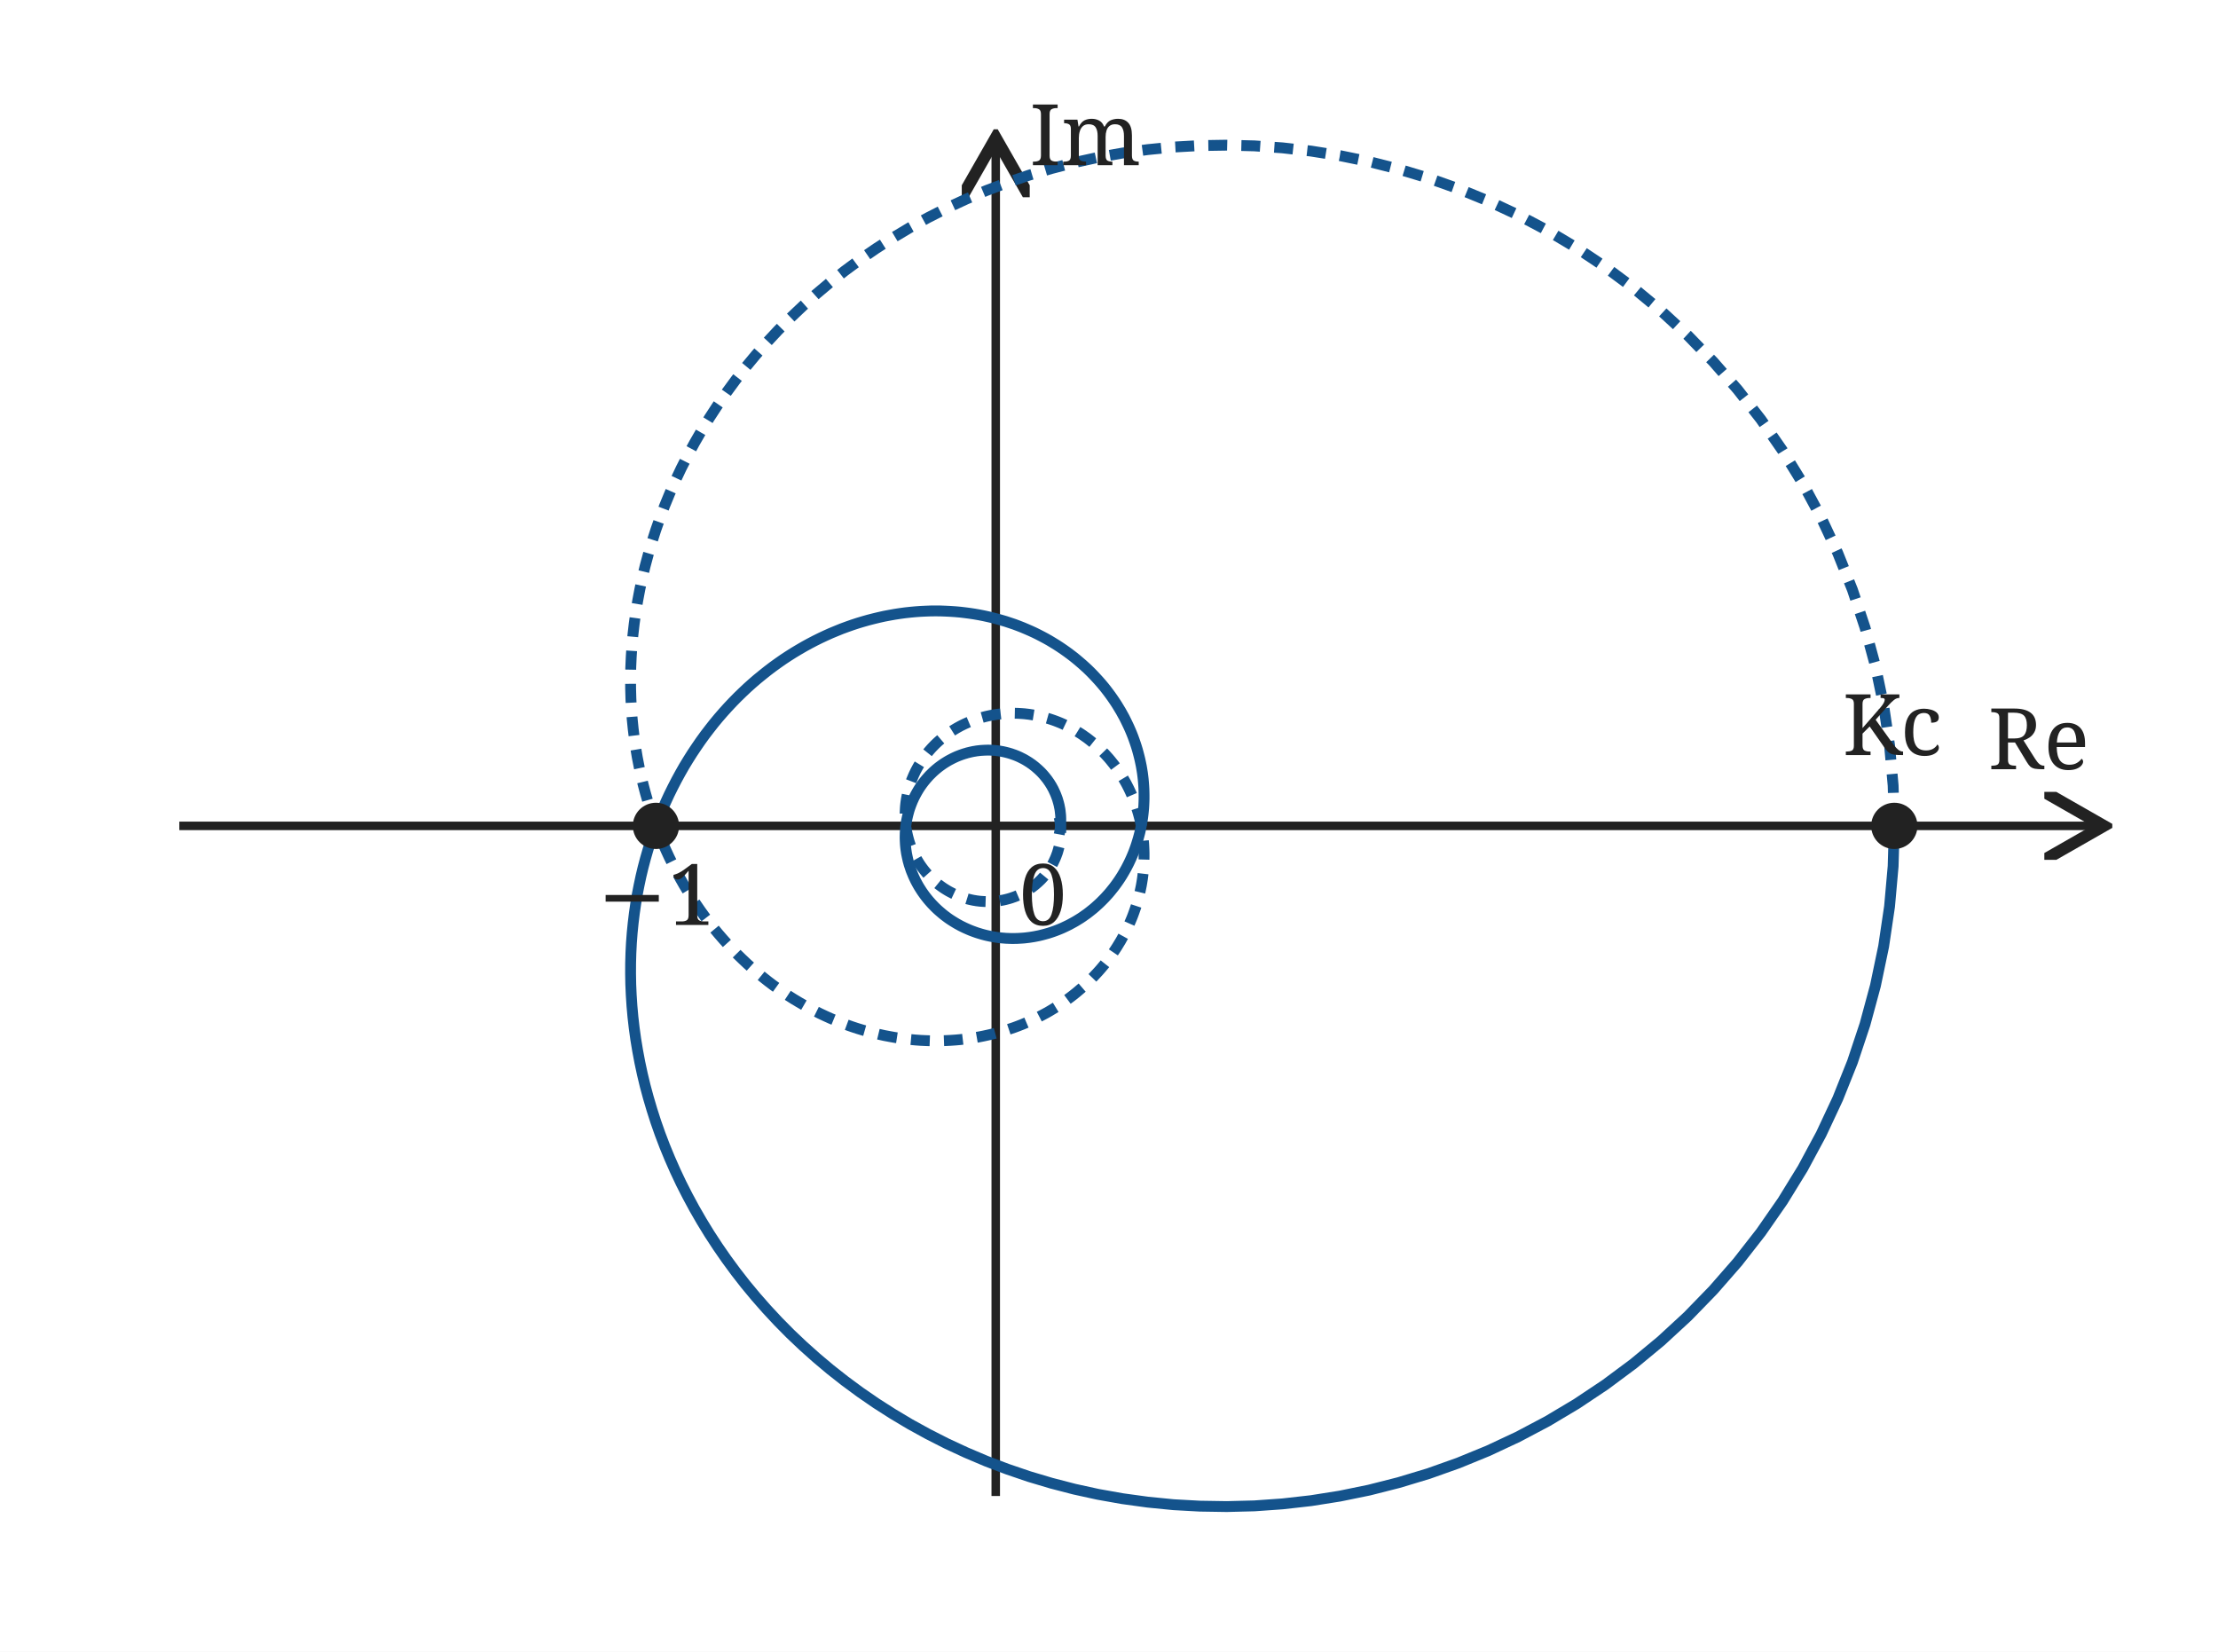
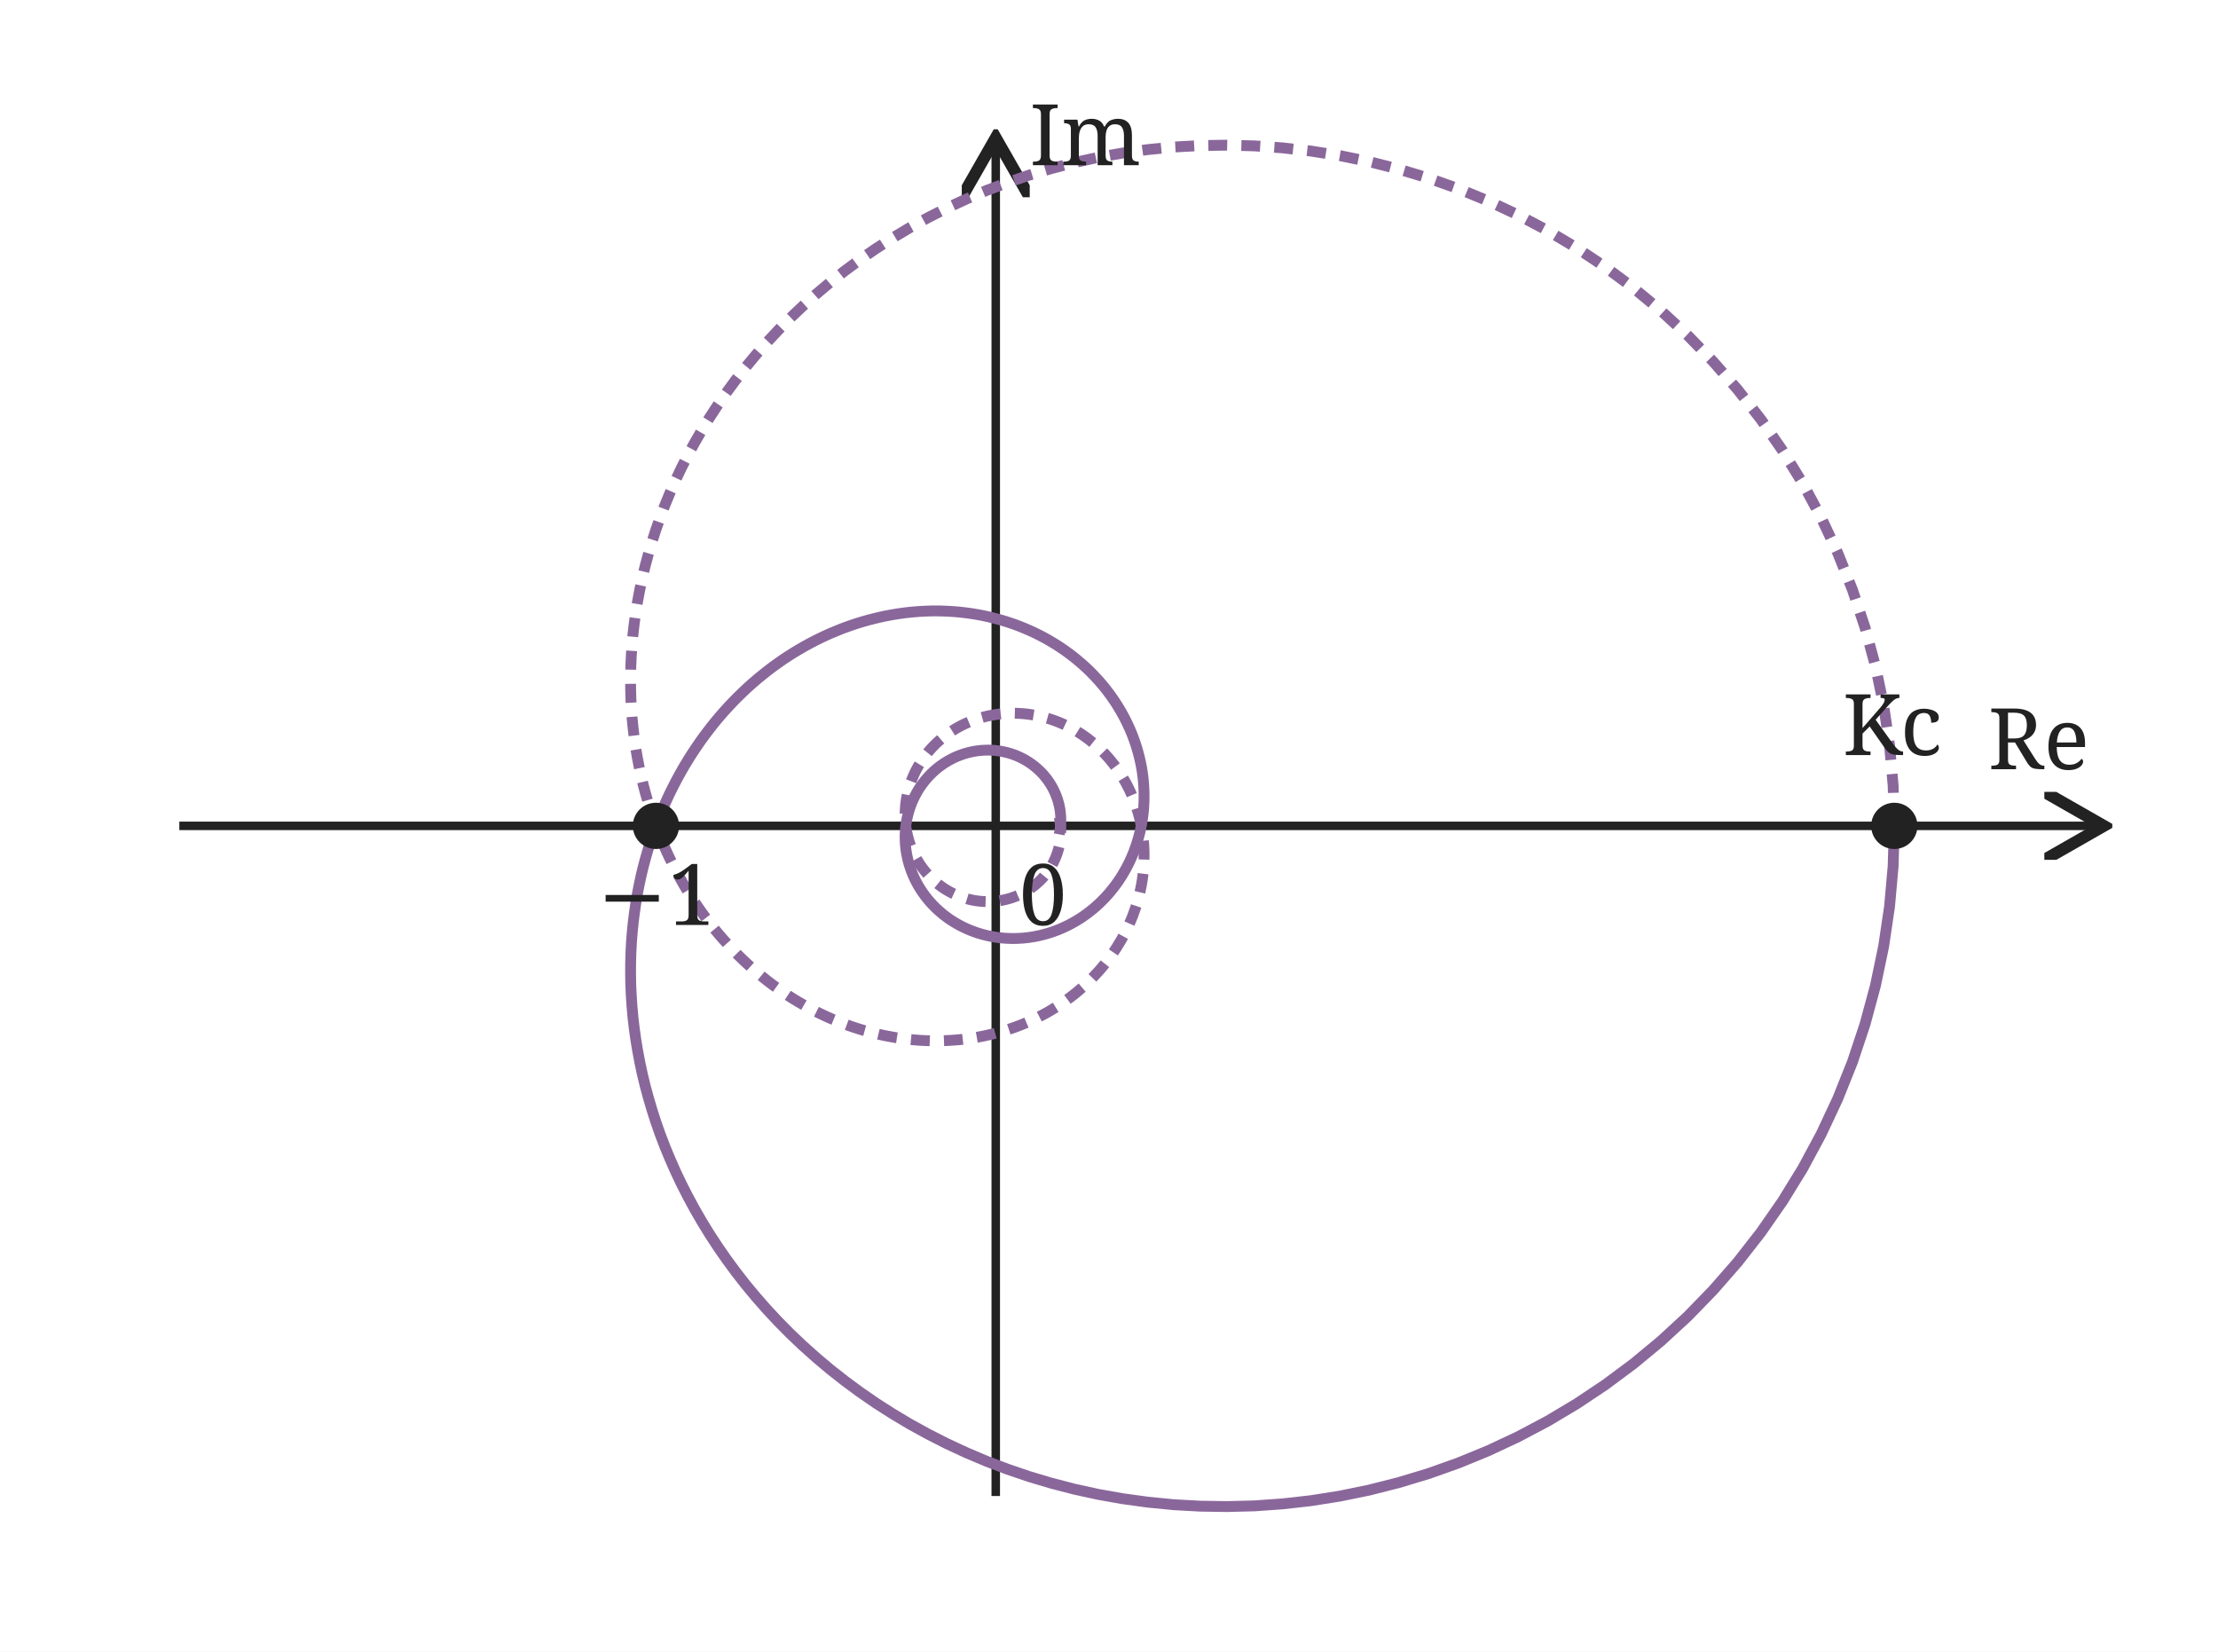
<svg xmlns="http://www.w3.org/2000/svg" viewBox="0 0 470 350" role="img">
  <rect width="100%" height="100%" fill="white" />
  <defs>
    <marker id="arrow" markerWidth="8" markerHeight="8" refX="6" refY="4" orient="auto">
      <path d="M0 0L7 4L0 8" fill="none" stroke="#222" stroke-width="1.4" />
    </marker>
  </defs>
  <g stroke="#222" stroke-width="1.8" fill="none">
    <path d="M38 175H444" marker-end="url(#arrow)" />
    <path d="M211 317V31" marker-end="url(#arrow)" />
-     <polyline points="401.41,175.00 401.16,183.56 400.40,192.08 399.15,200.53 397.41,208.86 395.20,217.03 392.54,225.02 389.43,232.80 385.91,240.32 382.01,247.57 377.74,254.51 373.13,261.14 368.22,267.43 363.04,273.36 357.62,278.94 351.98,284.14 346.16,288.96 340.19,293.40 334.09,297.47 327.90,301.16 321.64,304.47 315.34,307.42 309.02,310.01 302.69,312.26 296.39,314.16 290.13,315.75 283.93,317.02 277.80,317.99 271.76,318.67 265.81,319.09 259.97,319.24 254.25,319.15 248.66,318.84 243.20,318.30 237.87,317.57 232.69,316.65 227.66,315.55 222.77,314.28 218.04,312.87 213.46,311.31 209.03,309.63 204.76,307.82 200.64,305.91 196.67,303.89 192.85,301.79 189.18,299.60 185.66,297.35 182.28,295.02 179.04,292.63 175.95,290.20 172.99,287.71 170.17,285.19 167.47,282.63 164.91,280.04 162.47,277.42 160.16,274.79 157.96,272.14 155.89,269.48 153.92,266.80 152.07,264.13 150.32,261.45 148.68,258.77 147.14,256.10 145.70,253.43 144.35,250.78 143.10,248.13 141.94,245.50 140.86,242.88 139.87,240.28 138.96,237.69 138.14,235.13 137.39,232.59 136.71,230.07 136.11,227.57 135.58,225.10 135.12,222.65 134.72,220.23 134.39,217.84 134.12,215.48 133.91,213.15 133.76,210.84 133.66,208.57 133.62,206.32 133.63,204.11 133.69,201.93 133.80,199.78 133.96,197.67 134.17,195.58 134.42,193.53 134.71,191.51 135.04,189.53 135.42,187.58 135.83,185.66 136.28,183.78 136.77,181.93 137.29,180.12 137.84,178.34 138.43,176.59 139.04,174.88 139.69,173.20 140.37,171.56 141.07,169.95 141.80,168.37 142.56,166.83 143.34,165.32 144.14,163.85 144.96,162.41 145.81,161.01 146.68,159.63 147.57,158.30 148.47,156.99 149.39,155.72 150.34,154.48 151.29,153.27 152.26,152.10 153.25,150.96 154.25,149.85 155.26,148.78 156.29,147.73 157.33,146.72 158.37,145.74 159.43,144.79 160.50,143.87 161.58,142.99 162.66,142.13 163.75,141.30 164.85,140.51 165.95,139.74 167.06,139.01 168.18,138.30 169.30,137.63 170.42,136.98 171.55,136.36 172.68,135.77 173.81,135.21 174.94,134.68 176.07,134.17 177.21,133.70 178.34,133.24 179.48,132.82 180.61,132.42 181.74,132.05 182.87,131.71 184.00,131.39 185.13,131.10 186.25,130.83 187.37,130.58 188.48,130.37 189.59,130.17 190.70,130.00 191.80,129.85 192.89,129.73 193.98,129.63 195.06,129.55 196.14,129.50 197.21,129.46 198.27,129.45 199.32,129.46 200.37,129.50 201.40,129.55 202.43,129.62 203.45,129.71 204.47,129.83 205.47,129.96 206.46,130.11 207.44,130.28 208.41,130.47 209.37,130.68 210.32,130.90 211.26,131.15 212.19,131.41 213.11,131.68 214.01,131.98 214.91,132.28 215.79,132.61 216.66,132.95 217.51,133.31 218.36,133.68 219.19,134.06 220.00,134.46 220.81,134.88 221.60,135.30 222.38,135.74 223.14,136.20 223.89,136.66 224.63,137.14 225.35,137.63 226.06,138.13 226.75,138.64 227.43,139.16 228.09,139.69 228.74,140.24 229.38,140.79 230.00,141.35 230.61,141.92 231.20,142.50 231.77,143.09 232.33,143.69 232.88,144.29 233.41,144.90 233.93,145.52 234.43,146.15 234.91,146.78 235.38,147.42 235.83,148.06 236.27,148.71 236.70,149.37 237.10,150.03 237.50,150.69 237.87,151.36 238.24,152.03 238.58,152.71 238.91,153.39 239.23,154.07 239.53,154.75 239.82,155.44 240.09,156.13 240.34,156.82 240.58,157.51 240.81,158.21 241.02,158.90 241.21,159.60 241.39,160.29 241.56,160.99 241.71,161.69 241.85,162.38 241.97,163.08 242.08,163.77 242.17,164.46 242.25,165.15 242.31,165.84 242.36,166.53 242.40,167.21 242.42,167.89 242.43,168.57 242.43,169.25 242.41,169.92 242.38,170.59 242.34,171.26 242.28,171.92 242.21,172.58 242.13,173.23 242.03,173.88 241.92,174.52 241.80,175.16 241.67,175.79 241.53,176.42 241.37,177.04 241.20,177.66 241.02,178.27 240.83,178.87 240.63,179.47 240.42,180.06 240.20,180.64 239.96,181.22 239.72,181.78 239.46,182.35 239.20,182.90 238.92,183.45 238.64,183.99 238.34,184.52 238.04,185.04 237.73,185.56 237.41,186.06 237.08,186.56 236.74,187.05 236.39,187.53 236.04,188.00 235.67,188.46 235.30,188.92 234.93,189.36 234.54,189.79 234.15,190.22 233.75,190.63 233.34,191.04 232.93,191.44 232.51,191.82 232.09,192.20 231.66,192.57 231.22,192.92 230.78,193.27 230.34,193.61 229.88,193.93 229.43,194.25 228.97,194.56 228.50,194.85 228.03,195.14 227.56,195.41 227.08,195.67 226.61,195.93 226.12,196.17 225.64,196.40 225.15,196.63 224.66,196.84 224.16,197.04 223.67,197.23 223.17,197.41 222.67,197.58 222.17,197.74 221.67,197.88 221.16,198.02 220.66,198.15 220.15,198.27 219.65,198.37 219.14,198.47 218.64,198.55 218.13,198.63 217.63,198.69 217.12,198.75 216.62,198.79 216.12,198.82 215.61,198.85 215.11,198.86 214.61,198.87 214.12,198.86 213.62,198.84 213.13,198.82 212.64,198.78 212.15,198.74 211.66,198.68 211.18,198.62 210.70,198.54 210.22,198.46 209.75,198.37 209.28,198.27 208.81,198.16 208.35,198.04 207.89,197.91 207.43,197.77 206.98,197.63 206.53,197.47 206.09,197.31 205.65,197.14 205.22,196.96 204.79,196.77 204.37,196.58 203.96,196.38 203.54,196.17 203.14,195.95 202.74,195.73 202.34,195.49 201.95,195.25 201.57,195.01 201.19,194.76 200.82,194.50 200.46,194.23 200.10,193.96 199.75,193.68 199.41,193.39 199.07,193.10 198.74,192.81 198.41,192.50 198.10,192.20 197.79,191.88 197.49,191.57 197.19,191.24 196.90,190.91 196.62,190.58 196.35,190.24 196.08,189.90 195.83,189.56 195.58,189.21 195.33,188.85 195.10,188.49 194.87,188.13 194.65,187.77 194.44,187.40 194.24,187.03 194.04,186.66 193.86,186.28 193.68,185.90 193.51,185.52 193.35,185.13 193.19,184.75 193.04,184.36 192.91,183.97 192.78,183.58 192.65,183.19 192.54,182.79 192.43,182.40 192.34,182.00 192.25,181.60 192.17,181.21 192.09,180.81 192.03,180.41 191.97,180.01 191.92,179.61 191.88,179.21 191.85,178.82 191.83,178.42 191.81,178.02 191.80,177.63 191.80,177.23 191.81,176.84 191.82,176.44 191.85,176.05 191.88,175.66 191.91,175.27 191.96,174.89 192.01,174.50 192.07,174.12 192.14,173.74 192.22,173.36 192.30,172.99 192.39,172.62 192.49,172.25 192.59,171.88 192.70,171.52 192.82,171.16 192.95,170.80 193.08,170.45 193.22,170.10 193.36,169.75 193.52,169.41 193.67,169.07 193.84,168.74 194.01,168.41 194.19,168.08 194.37,167.76 194.56,167.44 194.75,167.13 194.95,166.82 195.16,166.52 195.37,166.22 195.59,165.93 195.81,165.64 196.04,165.36 196.27,165.08 196.51,164.81 196.75,164.54 196.99,164.28 197.25,164.03 197.50,163.78 197.76,163.53 198.03,163.29 198.29,163.06 198.57,162.83 198.84,162.61 199.12,162.40 199.41,162.19 199.69,161.99 199.98,161.79 200.28,161.60 200.57,161.42 200.87,161.24 201.17,161.07 201.48,160.91 201.78,160.75 202.09,160.60 202.41,160.45 202.72,160.31 203.04,160.18 203.35,160.06 203.67,159.94 203.99,159.83 204.32,159.72 204.64,159.63 204.96,159.53 205.29,159.45 205.62,159.37 205.94,159.30 206.27,159.23 206.60,159.18 206.93,159.12 207.26,159.08 207.59,159.04 207.92,159.01 208.25,158.99 208.58,158.97 208.90,158.96 209.23,158.95 209.56,158.95 209.89,158.96 210.21,158.97 210.54,159.00 210.86,159.02 211.18,159.06 211.50,159.10 211.82,159.14 212.14,159.20 212.45,159.25 212.77,159.32 213.08,159.39 213.39,159.47 213.70,159.55 214.00,159.64 214.30,159.73 214.60,159.84 214.90,159.94 215.19,160.05 215.49,160.17 215.77,160.29 216.06,160.42 216.34,160.56 216.62,160.70 216.90,160.84 217.17,160.99 217.44,161.15 217.70,161.31 217.96,161.47 218.22,161.64 218.47,161.82 218.72,161.99 218.96,162.18 219.21,162.37 219.44,162.56 219.67,162.76 219.90,162.96 220.12,163.16 220.34,163.37 220.56,163.58 220.77,163.80 220.97,164.02 221.17,164.24 221.36,164.47 221.55,164.70 221.74,164.94 221.92,165.17 222.09,165.41 222.26,165.66 222.43,165.90 222.58,166.15 222.74,166.40 222.89,166.66 223.03,166.92 223.17,167.17 223.30,167.44 223.42,167.70 223.54,167.96 223.66,168.23 223.77,168.50 223.87,168.77 223.97,169.04 224.07,169.31 224.15,169.59 224.23,169.86 224.31,170.14 224.38,170.42 224.45,170.70 224.50,170.98 224.56,171.25 224.61,171.53 224.65,171.82 224.68,172.10 224.71,172.38 224.74,172.66 224.76,172.94 224.77,173.22 224.78,173.50 224.78,173.78 224.78,174.06 224.77,174.34 224.76,174.62 224.74,174.89 224.71,175.17 224.68,175.44 224.64,175.72 224.60,175.99 224.56,176.26 224.50,176.53 224.45,176.80" stroke="#14538c" stroke-width="2.3" />
-     <polyline points="401.41,175.00 401.16,166.44 400.40,157.92 399.15,149.47 397.41,141.14 395.20,132.97 392.54,124.98 389.43,117.20 385.91,109.68 382.01,102.43 377.74,95.49 373.13,88.86 368.22,82.57 363.04,76.64 357.62,71.06 351.98,65.86 346.16,61.04 340.19,56.60 334.09,52.53 327.90,48.84 321.64,45.53 315.34,42.58 309.02,39.99 302.69,37.74 296.39,35.84 290.13,34.25 283.93,32.98 277.80,32.01 271.76,31.33 265.81,30.91 259.97,30.76 254.25,30.85 248.66,31.16 243.20,31.70 237.87,32.43 232.69,33.35 227.66,34.45 222.77,35.72 218.04,37.13 213.46,38.69 209.03,40.37 204.76,42.18 200.64,44.09 196.67,46.11 192.85,48.21 189.18,50.40 185.66,52.65 182.28,54.98 179.04,57.37 175.95,59.80 172.99,62.29 170.17,64.81 167.47,67.37 164.91,69.96 162.47,72.58 160.16,75.21 157.96,77.86 155.89,80.52 153.92,83.20 152.07,85.87 150.32,88.55 148.68,91.23 147.14,93.90 145.70,96.57 144.35,99.22 143.10,101.87 141.94,104.50 140.86,107.12 139.87,109.72 138.96,112.31 138.14,114.87 137.39,117.41 136.71,119.93 136.11,122.43 135.58,124.90 135.12,127.35 134.72,129.77 134.39,132.16 134.12,134.52 133.91,136.85 133.76,139.16 133.66,141.43 133.62,143.68 133.63,145.89 133.69,148.07 133.80,150.22 133.96,152.33 134.17,154.42 134.42,156.47 134.71,158.49 135.04,160.47 135.42,162.42 135.83,164.34 136.28,166.22 136.77,168.07 137.29,169.88 137.84,171.66 138.43,173.41 139.04,175.12 139.69,176.80 140.37,178.44 141.07,180.05 141.80,181.63 142.56,183.17 143.34,184.68 144.14,186.15 144.96,187.59 145.81,188.99 146.68,190.37 147.57,191.70 148.47,193.01 149.39,194.28 150.34,195.52 151.29,196.73 152.26,197.90 153.25,199.04 154.25,200.15 155.26,201.22 156.29,202.27 157.33,203.28 158.37,204.26 159.43,205.21 160.50,206.13 161.58,207.01 162.66,207.87 163.75,208.70 164.85,209.49 165.95,210.26 167.06,210.99 168.18,211.70 169.30,212.37 170.42,213.02 171.55,213.64 172.68,214.23 173.81,214.79 174.94,215.32 176.07,215.83 177.21,216.30 178.34,216.76 179.48,217.18 180.61,217.58 181.74,217.95 182.87,218.29 184.00,218.61 185.13,218.90 186.25,219.17 187.37,219.42 188.48,219.63 189.59,219.83 190.70,220.00 191.80,220.15 192.89,220.27 193.98,220.37 195.06,220.45 196.14,220.50 197.21,220.54 198.27,220.55 199.32,220.54 200.37,220.50 201.40,220.45 202.43,220.38 203.45,220.29 204.47,220.17 205.47,220.04 206.46,219.89 207.44,219.72 208.41,219.53 209.37,219.32 210.32,219.10 211.26,218.85 212.19,218.59 213.11,218.32 214.01,218.02 214.91,217.72 215.79,217.39 216.66,217.05 217.51,216.69 218.36,216.32 219.19,215.94 220.00,215.54 220.81,215.12 221.60,214.70 222.38,214.26 223.14,213.80 223.89,213.34 224.63,212.86 225.35,212.37 226.06,211.87 226.75,211.36 227.43,210.84 228.09,210.31 228.74,209.76 229.38,209.21 230.00,208.65 230.61,208.08 231.20,207.50 231.77,206.91 232.33,206.31 232.88,205.71 233.41,205.10 233.93,204.48 234.43,203.85 234.91,203.22 235.38,202.58 235.83,201.94 236.27,201.29 236.70,200.63 237.10,199.97 237.50,199.31 237.87,198.64 238.24,197.97 238.58,197.29 238.91,196.61 239.23,195.93 239.53,195.25 239.82,194.56 240.09,193.87 240.34,193.18 240.58,192.49 240.81,191.79 241.02,191.10 241.21,190.40 241.39,189.71 241.56,189.01 241.71,188.31 241.85,187.62 241.97,186.92 242.08,186.23 242.17,185.54 242.25,184.85 242.31,184.16 242.36,183.47 242.40,182.79 242.42,182.11 242.43,181.43 242.43,180.75 242.41,180.08 242.38,179.41 242.34,178.74 242.28,178.08 242.21,177.42 242.13,176.77 242.03,176.12 241.92,175.48 241.80,174.84 241.67,174.21 241.53,173.58 241.37,172.96 241.20,172.34 241.02,171.73 240.83,171.13 240.63,170.53 240.42,169.94 240.20,169.36 239.96,168.78 239.72,168.22 239.46,167.65 239.20,167.10 238.92,166.55 238.64,166.01 238.34,165.48 238.04,164.96 237.73,164.44 237.41,163.94 237.08,163.44 236.74,162.95 236.39,162.47 236.04,162.00 235.67,161.54 235.30,161.08 234.93,160.64 234.54,160.21 234.15,159.78 233.75,159.37 233.34,158.96 232.93,158.56 232.51,158.18 232.09,157.80 231.66,157.43 231.22,157.08 230.78,156.73 230.34,156.39 229.88,156.07 229.43,155.75 228.97,155.44 228.50,155.15 228.03,154.86 227.56,154.59 227.08,154.33 226.61,154.07 226.12,153.83 225.64,153.60 225.15,153.37 224.66,153.16 224.16,152.96 223.67,152.77 223.17,152.59 222.67,152.42 222.17,152.26 221.67,152.12 221.16,151.98 220.66,151.85 220.15,151.73 219.65,151.63 219.14,151.53 218.64,151.45 218.13,151.37 217.63,151.31 217.12,151.25 216.62,151.21 216.12,151.18 215.61,151.15 215.11,151.14 214.61,151.13 214.12,151.14 213.62,151.16 213.13,151.18 212.64,151.22 212.15,151.26 211.66,151.32 211.18,151.38 210.70,151.46 210.22,151.54 209.75,151.63 209.28,151.73 208.81,151.84 208.35,151.96 207.89,152.09 207.43,152.23 206.98,152.37 206.53,152.53 206.09,152.69 205.65,152.86 205.22,153.04 204.79,153.23 204.37,153.42 203.96,153.62 203.54,153.83 203.14,154.05 202.74,154.27 202.34,154.51 201.95,154.75 201.57,154.99 201.19,155.24 200.82,155.50 200.46,155.77 200.10,156.04 199.75,156.32 199.41,156.61 199.07,156.90 198.74,157.19 198.41,157.50 198.10,157.80 197.79,158.12 197.49,158.43 197.19,158.76 196.90,159.09 196.62,159.42 196.35,159.76 196.08,160.10 195.83,160.44 195.58,160.79 195.33,161.15 195.10,161.51 194.87,161.87 194.65,162.23 194.44,162.60 194.24,162.97 194.04,163.34 193.86,163.72 193.68,164.10 193.51,164.48 193.35,164.87 193.19,165.25 193.04,165.64 192.91,166.03 192.78,166.42 192.65,166.81 192.54,167.21 192.43,167.60 192.34,168.00 192.25,168.40 192.17,168.79 192.09,169.19 192.03,169.59 191.97,169.99 191.92,170.39 191.88,170.79 191.85,171.18 191.83,171.58 191.81,171.98 191.80,172.37 191.80,172.77 191.81,173.16 191.82,173.56 191.85,173.95 191.88,174.34 191.91,174.73 191.96,175.11 192.01,175.50 192.07,175.88 192.14,176.26 192.22,176.64 192.30,177.01 192.39,177.38 192.49,177.75 192.59,178.12 192.70,178.48 192.82,178.84 192.95,179.20 193.08,179.55 193.22,179.90 193.36,180.25 193.52,180.59 193.67,180.93 193.84,181.26 194.01,181.59 194.19,181.92 194.37,182.24 194.56,182.56 194.75,182.87 194.95,183.18 195.16,183.48 195.37,183.78 195.59,184.07 195.81,184.36 196.04,184.64 196.27,184.92 196.51,185.19 196.75,185.46 196.99,185.72 197.25,185.97 197.50,186.22 197.76,186.47 198.03,186.71 198.29,186.94 198.57,187.17 198.84,187.39 199.12,187.60 199.41,187.81 199.69,188.01 199.98,188.21 200.28,188.40 200.57,188.58 200.87,188.76 201.17,188.93 201.48,189.09 201.78,189.25 202.09,189.40 202.41,189.55 202.72,189.69 203.04,189.82 203.35,189.94 203.67,190.06 203.99,190.17 204.32,190.28 204.64,190.37 204.96,190.47 205.29,190.55 205.62,190.63 205.94,190.70 206.27,190.77 206.60,190.82 206.93,190.88 207.26,190.92 207.59,190.96 207.92,190.99 208.25,191.01 208.58,191.03 208.90,191.04 209.23,191.05 209.56,191.05 209.89,191.04 210.21,191.03 210.54,191.00 210.86,190.98 211.18,190.94 211.50,190.90 211.82,190.86 212.14,190.80 212.45,190.75 212.77,190.68 213.08,190.61 213.39,190.53 213.70,190.45 214.00,190.36 214.30,190.27 214.60,190.16 214.90,190.06 215.19,189.95 215.49,189.83 215.77,189.71 216.06,189.58 216.34,189.44 216.62,189.30 216.90,189.16 217.17,189.01 217.44,188.85 217.70,188.69 217.96,188.53 218.22,188.36 218.47,188.18 218.72,188.01 218.96,187.82 219.21,187.63 219.44,187.44 219.67,187.24 219.90,187.04 220.12,186.84 220.34,186.63 220.56,186.42 220.77,186.20 220.97,185.98 221.17,185.76 221.36,185.53 221.55,185.30 221.74,185.06 221.92,184.83 222.09,184.59 222.26,184.34 222.43,184.10 222.58,183.85 222.74,183.60 222.89,183.34 223.03,183.08 223.17,182.83 223.30,182.56 223.42,182.30 223.54,182.04 223.66,181.77 223.77,181.50 223.87,181.23 223.97,180.96 224.07,180.69 224.15,180.41 224.23,180.14 224.31,179.86 224.38,179.58 224.45,179.30 224.50,179.02 224.56,178.75 224.61,178.47 224.65,178.18 224.68,177.90 224.71,177.62 224.74,177.34 224.76,177.06 224.77,176.78 224.78,176.50 224.78,176.22 224.78,175.94 224.77,175.66 224.76,175.38 224.74,175.11 224.71,174.83 224.68,174.56 224.64,174.28 224.60,174.01 224.56,173.74 224.50,173.47 224.45,173.20" stroke="#14538c" stroke-width="2.3" stroke-dasharray="4 3" />
+     <polyline points="401.41,175.00 401.16,183.56 400.40,192.08 399.15,200.53 397.41,208.86 395.20,217.03 392.54,225.02 389.43,232.80 385.91,240.32 382.01,247.57 377.74,254.51 373.13,261.14 368.22,267.43 363.04,273.36 357.62,278.94 351.98,284.14 346.16,288.96 340.19,293.40 334.09,297.47 327.90,301.16 321.64,304.47 315.34,307.42 309.02,310.01 302.69,312.26 296.39,314.16 290.13,315.75 283.93,317.02 277.80,317.99 271.76,318.67 265.81,319.09 259.97,319.24 254.25,319.15 248.66,318.84 243.20,318.30 237.87,317.57 232.69,316.65 227.66,315.55 222.77,314.28 218.04,312.87 213.46,311.31 209.03,309.63 204.76,307.82 200.64,305.91 196.67,303.89 192.85,301.79 189.18,299.60 185.66,297.35 182.28,295.02 179.04,292.63 175.95,290.20 172.99,287.71 170.17,285.19 167.47,282.63 164.91,280.04 162.47,277.42 160.16,274.79 157.96,272.14 155.89,269.48 153.92,266.80 152.07,264.13 150.32,261.45 148.68,258.77 147.14,256.10 145.70,253.43 144.35,250.78 143.10,248.13 141.94,245.50 140.86,242.88 139.87,240.28 138.96,237.69 138.14,235.13 137.39,232.59 136.71,230.07 136.11,227.57 135.58,225.10 135.12,222.65 134.72,220.23 134.39,217.84 134.12,215.48 133.91,213.15 133.76,210.84 133.66,208.57 133.62,206.32 133.63,204.11 133.69,201.93 133.80,199.78 133.96,197.67 134.17,195.58 134.42,193.53 134.71,191.51 135.04,189.53 135.42,187.58 135.83,185.66 136.28,183.78 136.77,181.93 137.29,180.12 137.84,178.34 138.43,176.59 139.04,174.88 139.69,173.20 140.37,171.56 141.07,169.95 141.80,168.37 142.56,166.83 143.34,165.32 144.14,163.85 144.96,162.41 145.81,161.01 146.68,159.63 147.57,158.30 148.47,156.99 149.39,155.72 150.34,154.48 151.29,153.27 152.26,152.10 153.25,150.96 154.25,149.85 155.26,148.78 156.29,147.73 157.33,146.72 158.37,145.74 159.43,144.79 160.50,143.87 161.58,142.99 162.66,142.13 163.75,141.30 164.85,140.51 165.95,139.74 167.06,139.01 168.18,138.30 169.30,137.63 170.42,136.98 171.55,136.36 172.68,135.77 173.81,135.21 174.94,134.68 176.07,134.17 177.21,133.70 178.34,133.24 179.48,132.82 180.61,132.42 181.74,132.05 182.87,131.71 184.00,131.39 185.13,131.10 186.25,130.83 187.37,130.58 188.48,130.37 189.59,130.17 190.70,130.00 191.80,129.85 192.89,129.73 193.98,129.63 195.06,129.55 196.14,129.50 197.21,129.46 198.27,129.45 199.32,129.46 200.37,129.50 201.40,129.55 202.43,129.62 203.45,129.71 204.47,129.83 205.47,129.96 206.46,130.11 207.44,130.28 208.41,130.47 209.37,130.68 210.32,130.90 211.26,131.15 212.19,131.41 213.11,131.68 214.01,131.98 214.91,132.28 215.79,132.61 216.66,132.95 217.51,133.31 218.36,133.68 219.19,134.06 220.00,134.46 220.81,134.88 221.60,135.30 222.38,135.74 223.14,136.20 223.89,136.66 224.63,137.14 225.35,137.63 226.06,138.13 226.75,138.64 227.43,139.16 228.09,139.69 228.74,140.24 229.38,140.79 230.00,141.35 230.61,141.92 231.20,142.50 231.77,143.09 232.33,143.69 232.88,144.29 233.41,144.90 233.93,145.52 234.43,146.15 234.91,146.78 235.38,147.42 235.83,148.06 236.27,148.71 236.70,149.37 237.10,150.03 237.50,150.69 237.87,151.36 238.24,152.03 238.58,152.71 238.91,153.39 239.23,154.07 239.53,154.75 239.82,155.44 240.09,156.13 240.34,156.82 240.58,157.51 240.81,158.21 241.02,158.90 241.21,159.60 241.39,160.29 241.56,160.99 241.71,161.69 241.85,162.38 241.97,163.08 242.08,163.77 242.17,164.46 242.25,165.15 242.31,165.84 242.36,166.53 242.40,167.21 242.42,167.89 242.43,168.57 242.43,169.25 242.41,169.92 242.38,170.59 242.34,171.26 242.28,171.92 242.21,172.58 242.13,173.23 242.03,173.88 241.92,174.52 241.80,175.16 241.67,175.79 241.53,176.42 241.37,177.04 241.20,177.66 241.02,178.27 240.83,178.87 240.63,179.47 240.42,180.06 240.20,180.64 239.96,181.22 239.72,181.78 239.46,182.35 239.20,182.90 238.92,183.45 238.64,183.99 238.34,184.52 238.04,185.04 237.73,185.56 237.41,186.06 237.08,186.56 236.74,187.05 236.39,187.53 236.04,188.00 235.67,188.46 235.30,188.92 234.93,189.36 234.54,189.79 234.15,190.22 233.75,190.63 233.34,191.04 232.93,191.44 232.51,191.82 232.09,192.20 231.66,192.57 231.22,192.92 230.78,193.27 230.34,193.61 229.88,193.93 229.43,194.25 228.97,194.56 228.50,194.85 228.03,195.14 227.56,195.41 227.08,195.67 226.61,195.93 226.12,196.17 225.64,196.40 225.15,196.63 224.66,196.84 224.16,197.04 223.67,197.23 223.17,197.41 222.67,197.58 222.17,197.74 221.67,197.88 221.16,198.02 220.66,198.15 220.15,198.27 219.65,198.37 219.14,198.47 218.64,198.55 218.13,198.63 217.63,198.69 217.12,198.75 216.62,198.79 216.12,198.82 215.61,198.85 215.11,198.86 214.61,198.87 214.12,198.86 213.62,198.84 213.13,198.82 212.64,198.78 212.15,198.74 211.66,198.68 211.18,198.62 210.70,198.54 210.22,198.46 209.75,198.37 209.28,198.27 208.81,198.16 208.35,198.04 207.89,197.91 207.43,197.77 206.98,197.63 206.53,197.47 206.09,197.31 205.65,197.14 205.22,196.96 204.79,196.77 204.37,196.58 203.96,196.38 203.54,196.17 203.14,195.95 202.74,195.73 202.34,195.49 201.95,195.25 201.57,195.01 201.19,194.76 200.82,194.50 200.46,194.23 200.10,193.96 199.75,193.68 199.41,193.39 199.07,193.10 198.74,192.81 198.41,192.50 198.10,192.20 197.79,191.88 197.49,191.57 197.19,191.24 196.90,190.91 196.62,190.58 196.35,190.24 196.08,189.90 195.83,189.56 195.58,189.21 195.33,188.85 195.10,188.49 194.87,188.13 194.65,187.77 194.44,187.40 194.24,187.03 194.04,186.66 193.86,186.28 193.68,185.90 193.51,185.52 193.35,185.13 193.19,184.75 193.04,184.36 192.91,183.97 192.78,183.58 192.65,183.19 192.54,182.79 192.43,182.40 192.34,182.00 192.25,181.60 192.17,181.21 192.09,180.81 192.03,180.41 191.97,180.01 191.92,179.61 191.88,179.21 191.85,178.82 191.83,178.42 191.81,178.02 191.80,177.63 191.80,177.23 191.81,176.84 191.82,176.44 191.85,176.05 191.88,175.66 191.91,175.27 191.96,174.89 192.01,174.50 192.07,174.12 192.14,173.74 192.22,173.36 192.30,172.99 192.39,172.62 192.49,172.25 192.59,171.88 192.70,171.52 192.82,171.16 192.95,170.80 193.08,170.45 193.22,170.10 193.36,169.75 193.52,169.41 193.67,169.07 193.84,168.74 194.01,168.41 194.19,168.08 194.37,167.76 194.56,167.44 194.75,167.13 194.95,166.82 195.16,166.52 195.37,166.22 195.59,165.93 195.81,165.64 196.04,165.36 196.27,165.08 196.51,164.81 196.75,164.54 196.99,164.28 197.25,164.03 197.50,163.78 197.76,163.53 198.03,163.29 198.29,163.06 198.57,162.83 198.84,162.61 199.12,162.40 199.41,162.19 199.69,161.99 199.98,161.79 200.28,161.60 200.57,161.42 200.87,161.24 201.17,161.07 201.48,160.91 201.78,160.75 202.09,160.60 202.41,160.45 202.72,160.31 203.04,160.18 203.35,160.06 203.67,159.94 203.99,159.83 204.32,159.72 204.64,159.63 204.96,159.53 205.29,159.45 205.62,159.37 205.94,159.30 206.27,159.23 206.60,159.18 206.93,159.12 207.26,159.08 207.59,159.04 207.92,159.01 208.25,158.99 208.58,158.97 208.90,158.96 209.23,158.95 209.56,158.95 209.89,158.96 210.21,158.97 210.54,159.00 210.86,159.02 211.18,159.06 211.50,159.10 211.82,159.14 212.14,159.20 212.45,159.25 212.77,159.32 213.08,159.39 213.39,159.47 213.70,159.55 214.00,159.64 214.30,159.73 214.60,159.84 214.90,159.94 215.19,160.05 215.49,160.17 215.77,160.29 216.06,160.42 216.34,160.56 216.62,160.70 216.90,160.84 217.17,160.99 217.44,161.15 217.70,161.31 217.96,161.47 218.22,161.64 218.47,161.82 218.72,161.99 218.96,162.18 219.21,162.37 219.44,162.56 219.67,162.76 219.90,162.96 220.12,163.16 220.34,163.37 220.56,163.58 220.77,163.80 220.97,164.02 221.17,164.24 221.36,164.47 221.55,164.70 221.74,164.94 221.92,165.17 222.09,165.41 222.26,165.66 222.43,165.90 222.58,166.15 222.74,166.40 222.89,166.66 223.03,166.92 223.17,167.17 223.30,167.44 223.42,167.70 223.54,167.96 223.66,168.23 223.77,168.50 223.87,168.77 223.97,169.04 224.07,169.31 224.15,169.59 224.23,169.86 224.31,170.14 224.38,170.42 224.45,170.70 224.50,170.98 224.56,171.25 224.61,171.53 224.65,171.82 224.68,172.10 224.71,172.38 224.74,172.66 224.76,172.94 224.77,173.22 224.78,173.50 224.78,173.78 224.78,174.06 224.77,174.34 224.76,174.62 224.74,174.89 224.71,175.17 224.68,175.44 224.64,175.72 224.60,175.99 224.56,176.26 224.50,176.53 224.45,176.80" stroke="#8a679b" stroke-width="2.3" />
+     <polyline points="401.41,175.00 401.16,166.44 400.40,157.92 399.15,149.47 397.41,141.14 395.20,132.97 392.54,124.98 389.43,117.20 385.91,109.68 382.01,102.43 377.74,95.49 373.13,88.86 368.22,82.57 363.04,76.64 357.62,71.06 351.98,65.86 346.16,61.04 340.19,56.60 334.09,52.53 327.90,48.84 321.64,45.53 315.34,42.58 309.02,39.99 302.69,37.74 296.39,35.84 290.13,34.25 283.93,32.98 277.80,32.01 271.76,31.33 265.81,30.91 259.97,30.76 254.25,30.85 248.66,31.16 243.20,31.70 237.87,32.43 232.69,33.35 227.66,34.45 222.77,35.72 218.04,37.13 213.46,38.69 209.03,40.37 204.76,42.18 200.64,44.09 196.67,46.11 192.85,48.21 189.18,50.40 185.66,52.65 182.28,54.98 179.04,57.37 175.95,59.80 172.99,62.29 170.17,64.81 167.47,67.37 164.91,69.96 162.47,72.58 160.16,75.21 157.96,77.86 155.89,80.52 153.92,83.20 152.07,85.87 150.32,88.55 148.68,91.23 147.14,93.90 145.70,96.57 144.35,99.22 143.10,101.87 141.94,104.50 140.86,107.12 139.87,109.72 138.96,112.31 138.14,114.87 137.39,117.41 136.71,119.93 136.11,122.43 135.58,124.90 135.12,127.35 134.72,129.77 134.39,132.16 134.12,134.52 133.91,136.85 133.76,139.16 133.66,141.43 133.62,143.68 133.63,145.89 133.69,148.07 133.80,150.22 133.96,152.33 134.17,154.42 134.42,156.47 134.71,158.49 135.04,160.47 135.42,162.42 135.83,164.34 136.28,166.22 136.77,168.07 137.29,169.88 137.84,171.66 138.43,173.41 139.04,175.12 139.69,176.80 140.37,178.44 141.07,180.05 141.80,181.63 142.56,183.17 143.34,184.68 144.14,186.15 144.96,187.59 145.81,188.99 146.68,190.37 147.57,191.70 148.47,193.01 149.39,194.28 150.34,195.52 151.29,196.73 152.26,197.90 153.25,199.04 154.25,200.15 155.26,201.22 156.29,202.27 157.33,203.28 158.37,204.26 159.43,205.21 160.50,206.13 161.58,207.01 162.66,207.87 163.75,208.70 164.85,209.49 165.95,210.26 167.06,210.99 168.18,211.70 169.30,212.37 170.42,213.02 171.55,213.64 172.68,214.23 173.81,214.79 174.94,215.32 176.07,215.83 177.21,216.30 178.34,216.76 179.48,217.18 180.61,217.58 181.74,217.95 182.87,218.29 184.00,218.61 185.13,218.90 186.25,219.17 187.37,219.42 188.48,219.63 189.59,219.83 190.70,220.00 191.80,220.15 192.89,220.27 193.98,220.37 195.06,220.45 196.14,220.50 197.21,220.54 198.27,220.55 199.32,220.54 200.37,220.50 201.40,220.45 202.43,220.38 203.45,220.29 204.47,220.17 205.47,220.04 206.46,219.89 207.44,219.72 208.41,219.53 209.37,219.32 210.32,219.10 211.26,218.85 212.19,218.59 213.11,218.32 214.01,218.02 214.91,217.72 215.79,217.39 216.66,217.05 217.51,216.69 218.36,216.32 219.19,215.94 220.00,215.54 220.81,215.12 221.60,214.70 222.38,214.26 223.14,213.80 223.89,213.34 224.63,212.86 225.35,212.37 226.06,211.87 226.75,211.36 227.43,210.84 228.09,210.31 228.74,209.76 229.38,209.21 230.00,208.65 230.61,208.08 231.20,207.50 231.77,206.91 232.33,206.31 232.88,205.71 233.41,205.10 233.93,204.48 234.43,203.85 234.91,203.22 235.38,202.58 235.83,201.94 236.27,201.29 236.70,200.63 237.10,199.97 237.50,199.31 237.87,198.64 238.24,197.97 238.58,197.29 238.91,196.61 239.23,195.93 239.53,195.25 239.82,194.56 240.09,193.87 240.34,193.18 240.58,192.49 240.81,191.79 241.02,191.10 241.21,190.40 241.39,189.71 241.56,189.01 241.71,188.31 241.85,187.62 241.97,186.92 242.08,186.23 242.17,185.54 242.25,184.85 242.31,184.16 242.36,183.47 242.40,182.79 242.42,182.11 242.43,181.43 242.43,180.75 242.41,180.08 242.38,179.41 242.34,178.74 242.28,178.08 242.21,177.42 242.13,176.77 242.03,176.12 241.92,175.48 241.80,174.84 241.67,174.21 241.53,173.58 241.37,172.96 241.20,172.34 241.02,171.73 240.83,171.13 240.63,170.53 240.42,169.94 240.20,169.36 239.96,168.78 239.72,168.22 239.46,167.65 239.20,167.10 238.92,166.55 238.64,166.01 238.34,165.48 238.04,164.96 237.73,164.44 237.41,163.94 237.08,163.44 236.74,162.95 236.39,162.47 236.04,162.00 235.67,161.54 235.30,161.08 234.93,160.64 234.54,160.21 234.15,159.78 233.75,159.37 233.34,158.96 232.93,158.56 232.51,158.18 232.09,157.80 231.66,157.43 231.22,157.08 230.78,156.73 230.34,156.39 229.88,156.07 229.43,155.75 228.97,155.44 228.50,155.15 228.03,154.86 227.56,154.59 227.08,154.33 226.61,154.07 226.12,153.83 225.64,153.60 225.15,153.37 224.66,153.16 224.16,152.96 223.67,152.77 223.17,152.59 222.67,152.42 222.17,152.26 221.67,152.12 221.16,151.98 220.66,151.85 220.15,151.73 219.65,151.63 219.14,151.53 218.64,151.45 218.13,151.37 217.63,151.31 217.12,151.25 216.62,151.21 216.12,151.18 215.61,151.15 215.11,151.14 214.61,151.13 214.12,151.14 213.62,151.16 213.13,151.18 212.64,151.22 212.15,151.26 211.66,151.32 211.18,151.38 210.70,151.46 210.22,151.54 209.75,151.63 209.28,151.73 208.81,151.84 208.35,151.96 207.89,152.09 207.43,152.23 206.98,152.37 206.53,152.53 206.09,152.69 205.65,152.86 205.22,153.04 204.79,153.23 204.37,153.42 203.96,153.62 203.54,153.83 203.14,154.05 202.74,154.27 202.34,154.51 201.95,154.75 201.57,154.99 201.19,155.24 200.82,155.50 200.46,155.77 200.10,156.04 199.75,156.32 199.41,156.61 199.07,156.90 198.74,157.19 198.41,157.50 198.10,157.80 197.79,158.12 197.49,158.43 197.19,158.76 196.90,159.09 196.62,159.42 196.35,159.76 196.08,160.10 195.83,160.44 195.58,160.79 195.33,161.15 195.10,161.51 194.87,161.87 194.65,162.23 194.44,162.60 194.24,162.97 194.04,163.34 193.86,163.72 193.68,164.10 193.51,164.48 193.35,164.87 193.19,165.25 193.04,165.64 192.91,166.03 192.78,166.42 192.65,166.81 192.54,167.21 192.43,167.60 192.34,168.00 192.25,168.40 192.17,168.79 192.09,169.19 192.03,169.59 191.97,169.99 191.92,170.39 191.88,170.79 191.85,171.18 191.83,171.58 191.81,171.98 191.80,172.37 191.80,172.77 191.81,173.16 191.82,173.56 191.85,173.95 191.88,174.34 191.91,174.73 191.96,175.11 192.01,175.50 192.07,175.88 192.14,176.26 192.22,176.64 192.30,177.01 192.39,177.38 192.49,177.75 192.59,178.12 192.70,178.48 192.82,178.84 192.95,179.20 193.08,179.55 193.22,179.90 193.36,180.25 193.52,180.59 193.67,180.93 193.84,181.26 194.01,181.59 194.19,181.92 194.37,182.24 194.56,182.56 194.75,182.87 194.95,183.18 195.16,183.48 195.37,183.78 195.59,184.07 195.81,184.36 196.04,184.64 196.27,184.92 196.51,185.19 196.75,185.46 196.99,185.72 197.25,185.97 197.50,186.22 197.76,186.47 198.03,186.71 198.29,186.94 198.57,187.17 198.84,187.39 199.12,187.60 199.41,187.81 199.69,188.01 199.98,188.21 200.28,188.40 200.57,188.58 200.87,188.76 201.17,188.93 201.48,189.09 201.78,189.25 202.09,189.40 202.41,189.55 202.72,189.69 203.04,189.82 203.35,189.94 203.67,190.06 203.99,190.17 204.32,190.28 204.64,190.37 204.96,190.47 205.29,190.55 205.62,190.63 205.94,190.70 206.27,190.77 206.60,190.82 206.93,190.88 207.26,190.92 207.59,190.96 207.92,190.99 208.25,191.01 208.58,191.03 208.90,191.04 209.23,191.05 209.56,191.05 209.89,191.04 210.21,191.03 210.54,191.00 210.86,190.98 211.18,190.94 211.50,190.90 211.82,190.86 212.14,190.80 212.45,190.75 212.77,190.68 213.08,190.61 213.39,190.53 213.70,190.45 214.00,190.36 214.30,190.27 214.60,190.16 214.90,190.06 215.19,189.95 215.49,189.83 215.77,189.71 216.06,189.58 216.34,189.44 216.62,189.30 216.90,189.16 217.17,189.01 217.44,188.85 217.70,188.69 217.96,188.53 218.22,188.36 218.47,188.18 218.72,188.01 218.96,187.82 219.21,187.63 219.44,187.44 219.67,187.24 219.90,187.04 220.12,186.84 220.34,186.63 220.56,186.42 220.77,186.20 220.97,185.98 221.17,185.76 221.36,185.53 221.55,185.30 221.74,185.06 221.92,184.83 222.09,184.59 222.26,184.34 222.43,184.10 222.58,183.85 222.74,183.60 222.89,183.34 223.03,183.08 223.17,182.83 223.30,182.56 223.42,182.30 223.54,182.04 223.66,181.77 223.77,181.50 223.87,181.23 223.97,180.96 224.07,180.69 224.15,180.41 224.23,180.14 224.31,179.86 224.38,179.58 224.45,179.30 224.50,179.02 224.56,178.75 224.61,178.47 224.65,178.18 224.68,177.90 224.71,177.62 224.74,177.34 224.76,177.06 224.77,176.78 224.78,176.50 224.78,176.22 224.78,175.94 224.77,175.66 224.76,175.38 224.74,175.11 224.71,174.83 224.68,174.56 224.64,174.28 224.60,174.01 224.56,173.74 224.50,173.47 224.45,173.20" stroke="#8a679b" stroke-width="2.3" stroke-dasharray="4 3" />
    <circle cx="139" cy="175" r="4" fill="#222" />
    <circle cx="401.41" cy="175" r="4" fill="#222" />
  </g>
  <g fill="#222" text-anchor="middle" font-family="STIX Two Text, Cambria, serif" font-size="18">
    <text x="139" y="196">−1</text>
    <text x="221" y="196">0</text>
    <text x="401" y="160">Kc</text>
    <text x="432" y="163">Re</text>
    <text x="230" y="35">Im</text>
  </g>
</svg>
